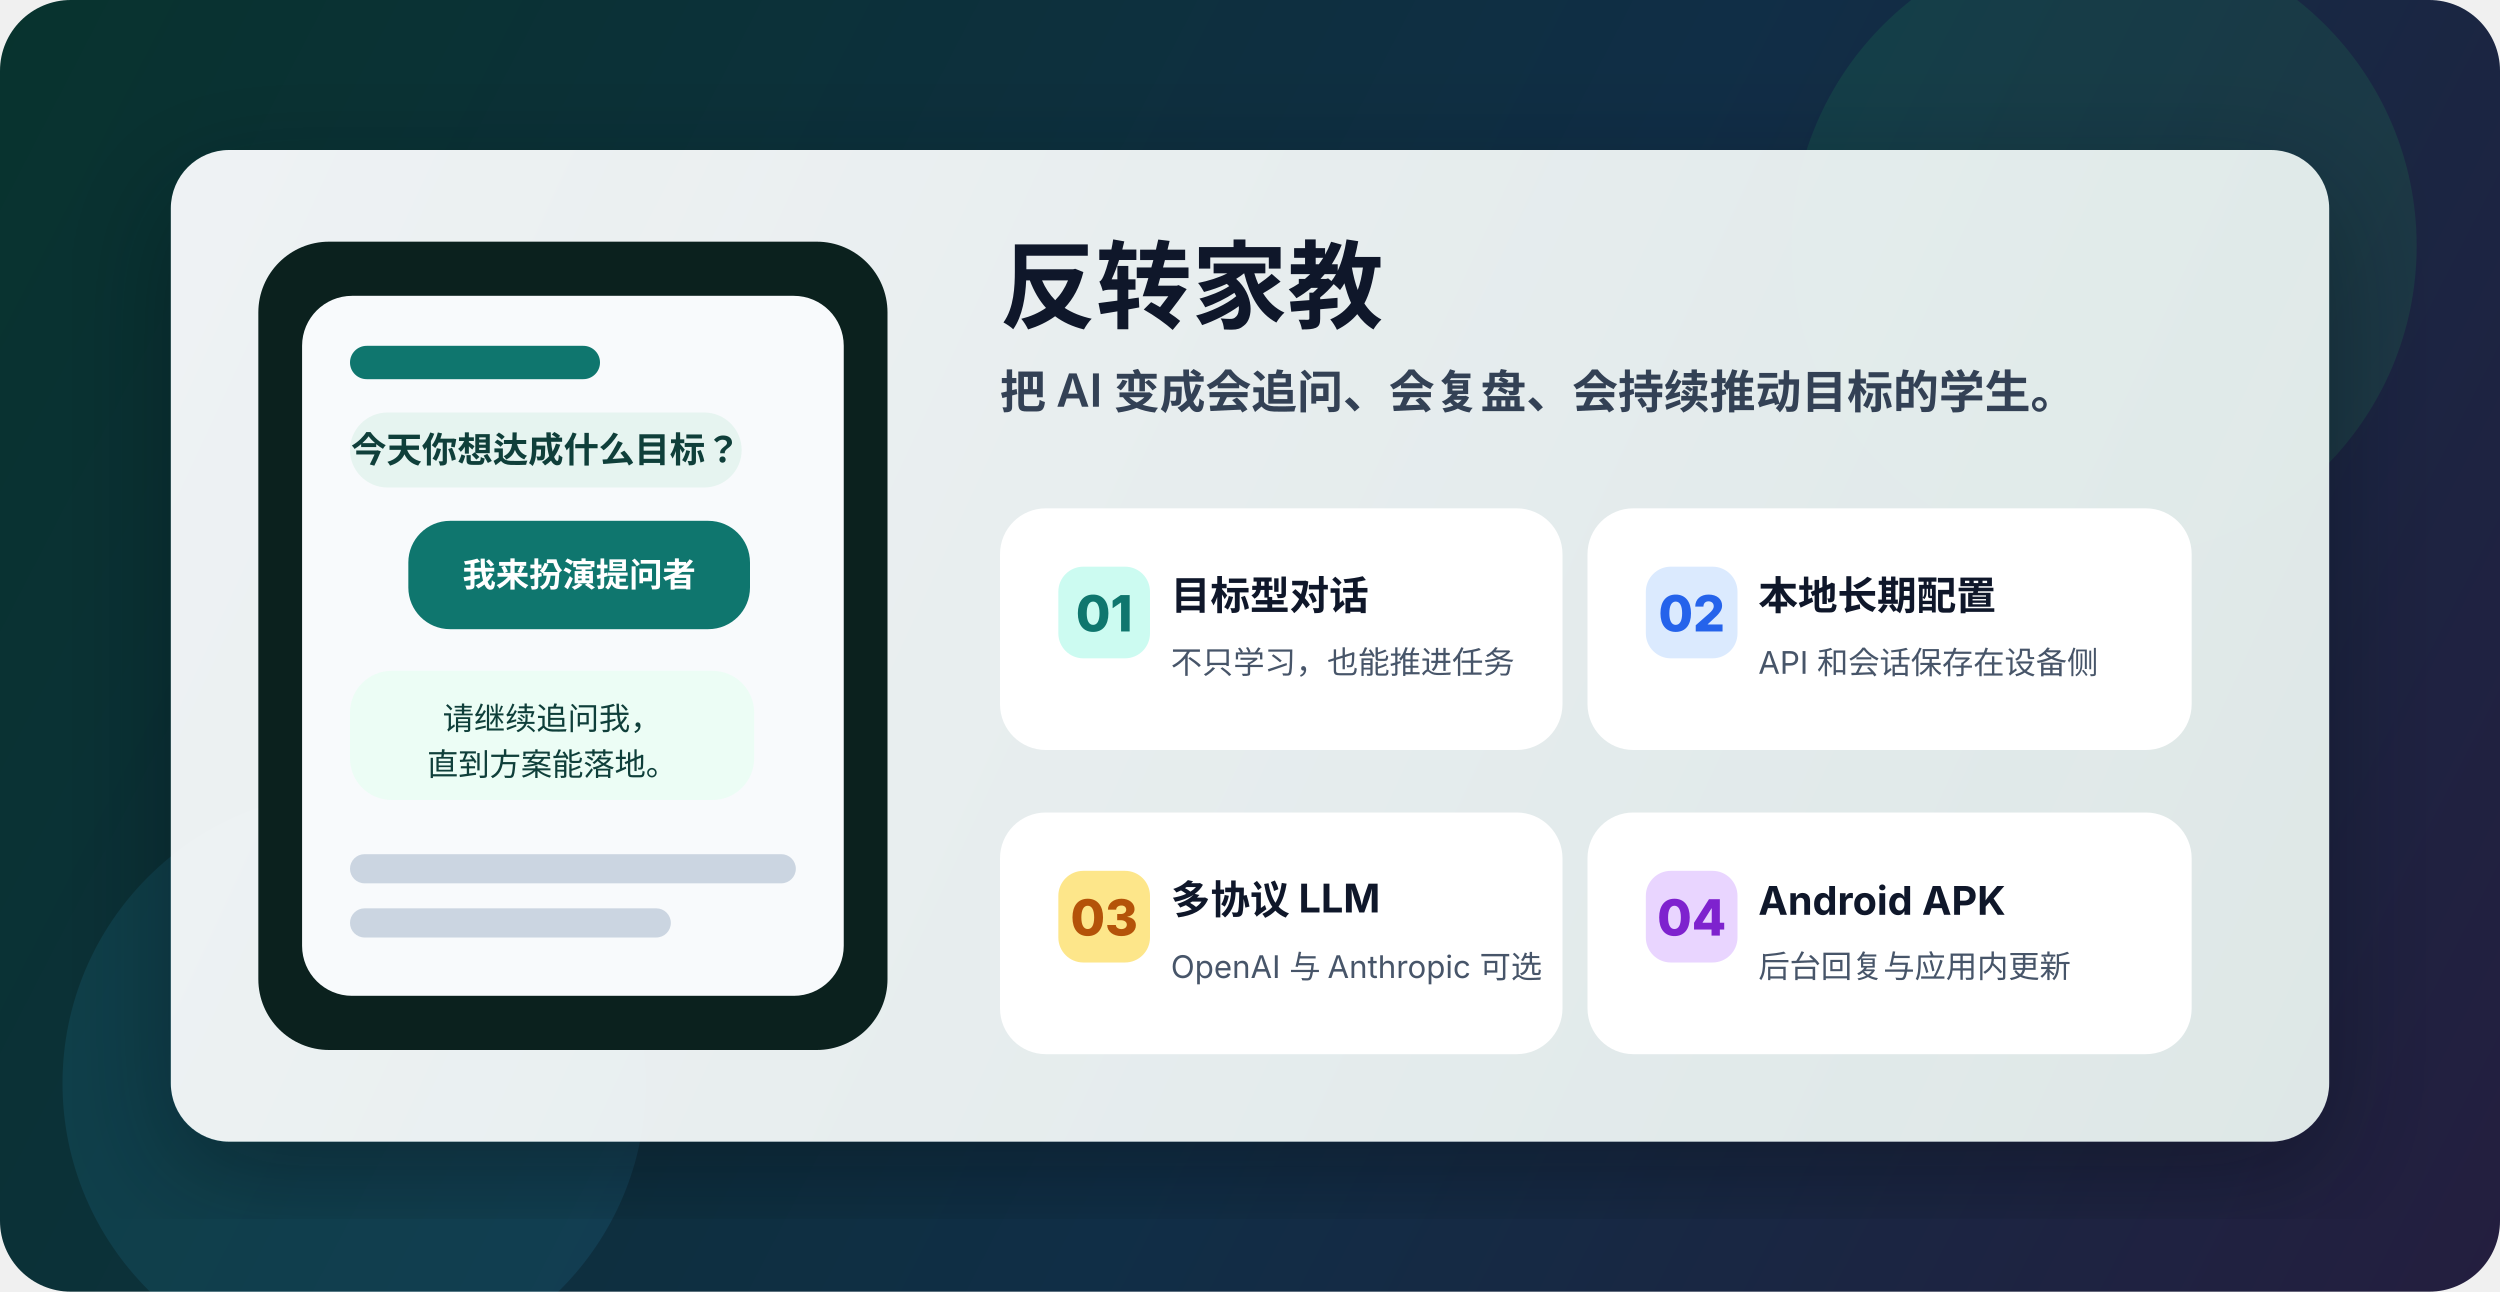
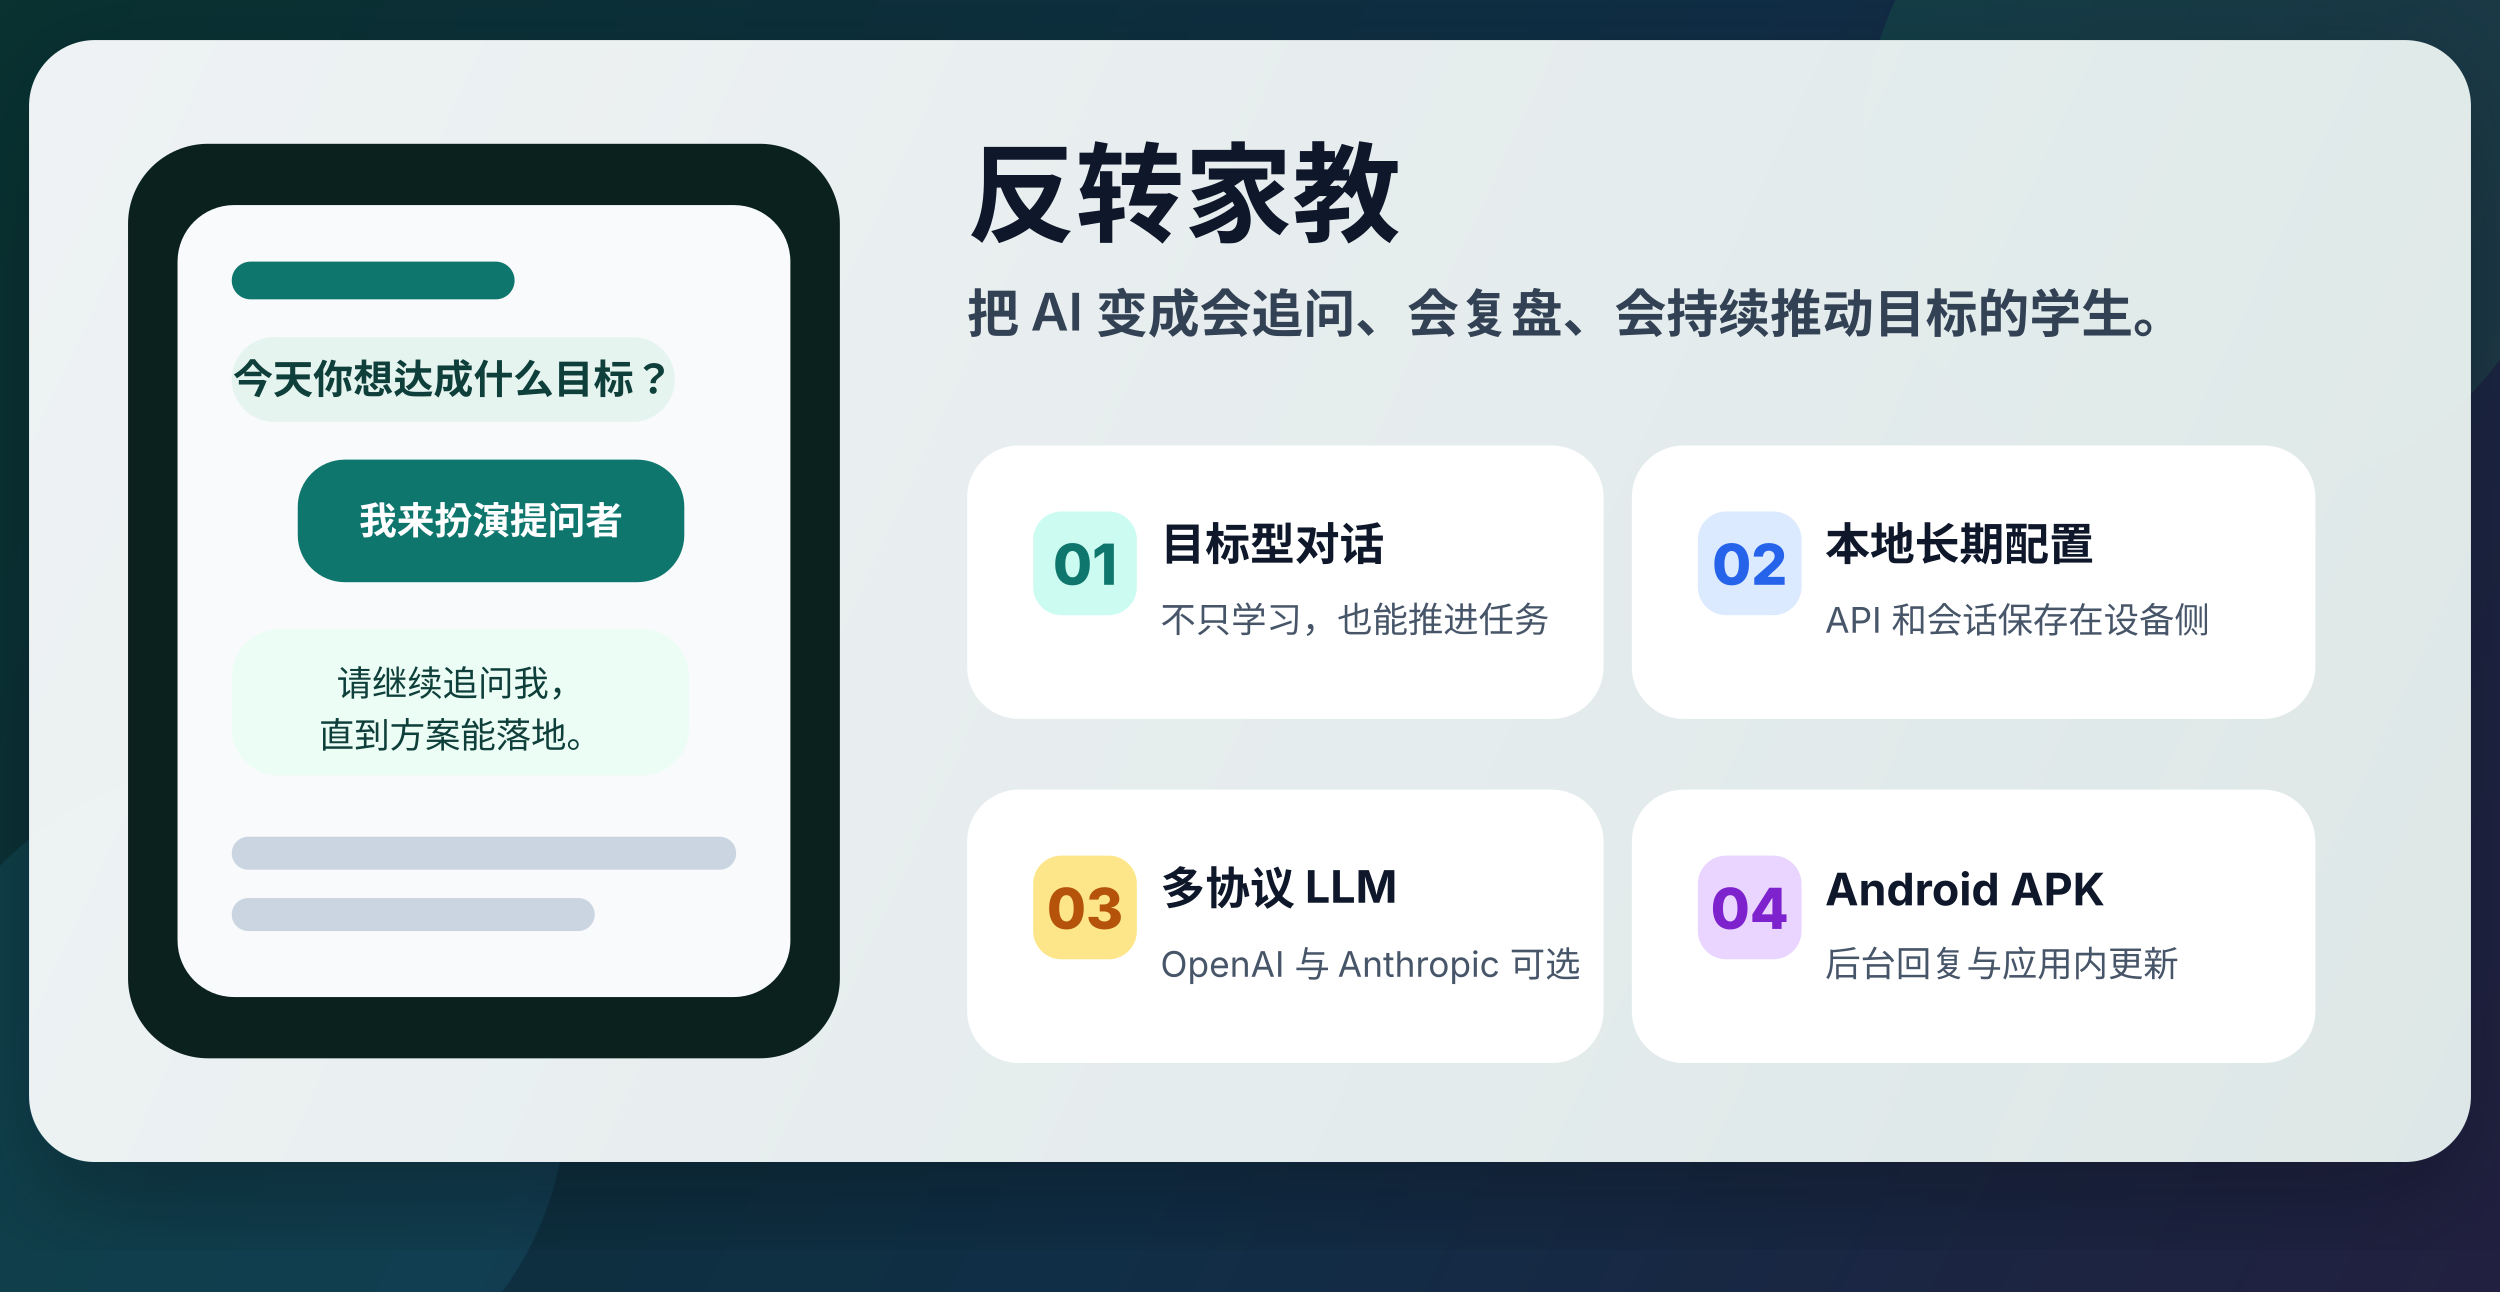
- <svg xmlns="http://www.w3.org/2000/svg" width="1200" height="620" viewBox="0 0 1200 620" fill="none">
+ <svg xmlns="http://www.w3.org/2000/svg" width="1200" height="620" viewBox="70 55 1060 548" fill="none">
  <defs>
    <linearGradient id="bg" x1="0" y1="0" x2="1200" y2="620" gradientUnits="userSpaceOnUse">
      <stop stop-color="#08332E" />
      <stop offset="0.55" stop-color="#102E46" />
      <stop offset="1" stop-color="#241E3F" />
    </linearGradient>
    <linearGradient id="panel" x1="98" y1="88" x2="1100" y2="552" gradientUnits="userSpaceOnUse">
      <stop stop-color="#F8FAFC" stop-opacity="0.96" />
      <stop offset="1" stop-color="#EAF4F1" stop-opacity="0.94" />
    </linearGradient>
    <filter id="shadow" x="35" y="31" width="1130" height="554" filterUnits="userSpaceOnUse" color-interpolation-filters="sRGB">
      <feFlood flood-opacity="0" result="BackgroundImageFix" />
      <feColorMatrix in="SourceAlpha" type="matrix" values="0 0 0 0 0 0 0 0 0 0 0 0 0 0 0 0 0 0 127 0" result="hardAlpha" />
      <feOffset dy="18" />
      <feGaussianBlur stdDeviation="28" />
      <feComposite in2="hardAlpha" operator="out" />
      <feColorMatrix type="matrix" values="0 0 0 0 0.01 0 0 0 0 0.03 0 0 0 0 0.05 0 0 0 0.34 0" />
      <feBlend mode="normal" in2="BackgroundImageFix" result="effect1_dropShadow_1_2" />
      <feBlend mode="normal" in="SourceGraphic" in2="effect1_dropShadow_1_2" result="shape" />
    </filter>
  </defs>
  <rect width="1200" height="620" rx="34" fill="url(#bg)" />
  <circle cx="1010" cy="118" r="150" fill="#22C55E" opacity="0.12" />
  <circle cx="170" cy="520" r="140" fill="#38BDF8" opacity="0.10" />
  <g filter="url(#shadow)">
    <rect x="82" y="72" width="1036" height="476" rx="28" fill="url(#panel)" />
  </g>
  <rect x="124" y="116" width="302" height="388" rx="34" fill="#0B211E" />
  <rect x="145" y="142" width="260" height="336" rx="24" fill="#F8FAFC" />
  <rect x="168" y="166" width="120" height="16" rx="8" fill="#0F766E" />
  <rect x="168" y="198" width="188" height="36" rx="18" fill="#E6F4F0" />
  <text x="262" y="216" text-anchor="middle" dominant-baseline="middle" fill="#0F3F3A" font-family="Inter, Segoe UI, Arial, sans-serif" font-size="17" font-weight="700">今天你想达成什么目标？</text>
  <rect x="196" y="250" width="164" height="52" rx="20" fill="#0F766E" />
  <text x="278" y="276" text-anchor="middle" dominant-baseline="middle" fill="#FFFFFF" font-family="Inter, Segoe UI, Arial, sans-serif" font-size="16" font-weight="650">我来扮演提问者</text>
  <rect x="168" y="322" width="194" height="62" rx="20" fill="#ECFDF5" />
  <text x="265" y="345" text-anchor="middle" dominant-baseline="middle" fill="#0F3F3A" font-family="Inter, Segoe UI, Arial, sans-serif" font-size="15">请继续追问我，</text>
  <text x="265" y="367" text-anchor="middle" dominant-baseline="middle" fill="#0F3F3A" font-family="Inter, Segoe UI, Arial, sans-serif" font-size="15">直到方案能落地。</text>
  <rect x="168" y="410" width="214" height="14" rx="7" fill="#CBD5E1" />
  <rect x="168" y="436" width="154" height="14" rx="7" fill="#CBD5E1" />
  <text x="480" y="154" fill="#0F172A" font-family="Inter, Segoe UI, Arial, sans-serif" font-size="46" font-weight="800">反转家教</text>
  <text x="480" y="196" fill="#334155" font-family="Inter, Segoe UI, Arial, sans-serif" font-size="22" font-weight="600">把 AI 变成会追问、会复盘、会持续推动目标的学生。</text>
  <rect x="480" y="244" width="270" height="116" rx="22" fill="#FFFFFF" />
  <rect x="508" y="272" width="44" height="44" rx="12" fill="#CCFBF1" />
  <text x="530" y="294" text-anchor="middle" dominant-baseline="middle" fill="#0F766E" font-family="Inter, Segoe UI, Arial, sans-serif" font-size="24" font-weight="800">01</text>
  <text x="562" y="286" dominant-baseline="middle" fill="#0F172A" font-family="Inter, Segoe UI, Arial, sans-serif" font-size="19" font-weight="750">目标型对话</text>
  <text x="562" y="318" dominant-baseline="middle" fill="#475569" font-family="Inter, Segoe UI, Arial, sans-serif" font-size="15">不只学习，也能推进任务</text>
  <rect x="762" y="244" width="290" height="116" rx="22" fill="#FFFFFF" />
  <rect x="790" y="272" width="44" height="44" rx="12" fill="#DBEAFE" />
  <text x="812" y="294" text-anchor="middle" dominant-baseline="middle" fill="#2563EB" font-family="Inter, Segoe UI, Arial, sans-serif" font-size="24" font-weight="800">02</text>
  <text x="844" y="286" dominant-baseline="middle" fill="#0F172A" font-family="Inter, Segoe UI, Arial, sans-serif" font-size="19" font-weight="750">本地长期配置</text>
  <text x="844" y="318" dominant-baseline="middle" fill="#475569" font-family="Inter, Segoe UI, Arial, sans-serif" font-size="15">API 和会话保存在设备侧</text>
  <rect x="480" y="390" width="270" height="116" rx="22" fill="#FFFFFF" />
  <rect x="508" y="418" width="44" height="44" rx="12" fill="#FDE68A" />
  <text x="530" y="440" text-anchor="middle" dominant-baseline="middle" fill="#B45309" font-family="Inter, Segoe UI, Arial, sans-serif" font-size="24" font-weight="800">03</text>
  <text x="562" y="432" dominant-baseline="middle" fill="#0F172A" font-family="Inter, Segoe UI, Arial, sans-serif" font-size="19" font-weight="750">多协议 LLM</text>
  <text x="562" y="464" dominant-baseline="middle" fill="#475569" font-family="Inter, Segoe UI, Arial, sans-serif" font-size="15">OpenAI 与 Anthropic 可选</text>
  <rect x="762" y="390" width="290" height="116" rx="22" fill="#FFFFFF" />
  <rect x="790" y="418" width="44" height="44" rx="12" fill="#E9D5FF" />
  <text x="812" y="440" text-anchor="middle" dominant-baseline="middle" fill="#7E22CE" font-family="Inter, Segoe UI, Arial, sans-serif" font-size="24" font-weight="800">04</text>
  <text x="844" y="432" dominant-baseline="middle" fill="#0F172A" font-family="Inter, Segoe UI, Arial, sans-serif" font-size="19" font-weight="750">Android APK</text>
  <text x="844" y="464" dominant-baseline="middle" fill="#475569" font-family="Inter, Segoe UI, Arial, sans-serif" font-size="15">后台回复与应用内更新</text>
</svg>
